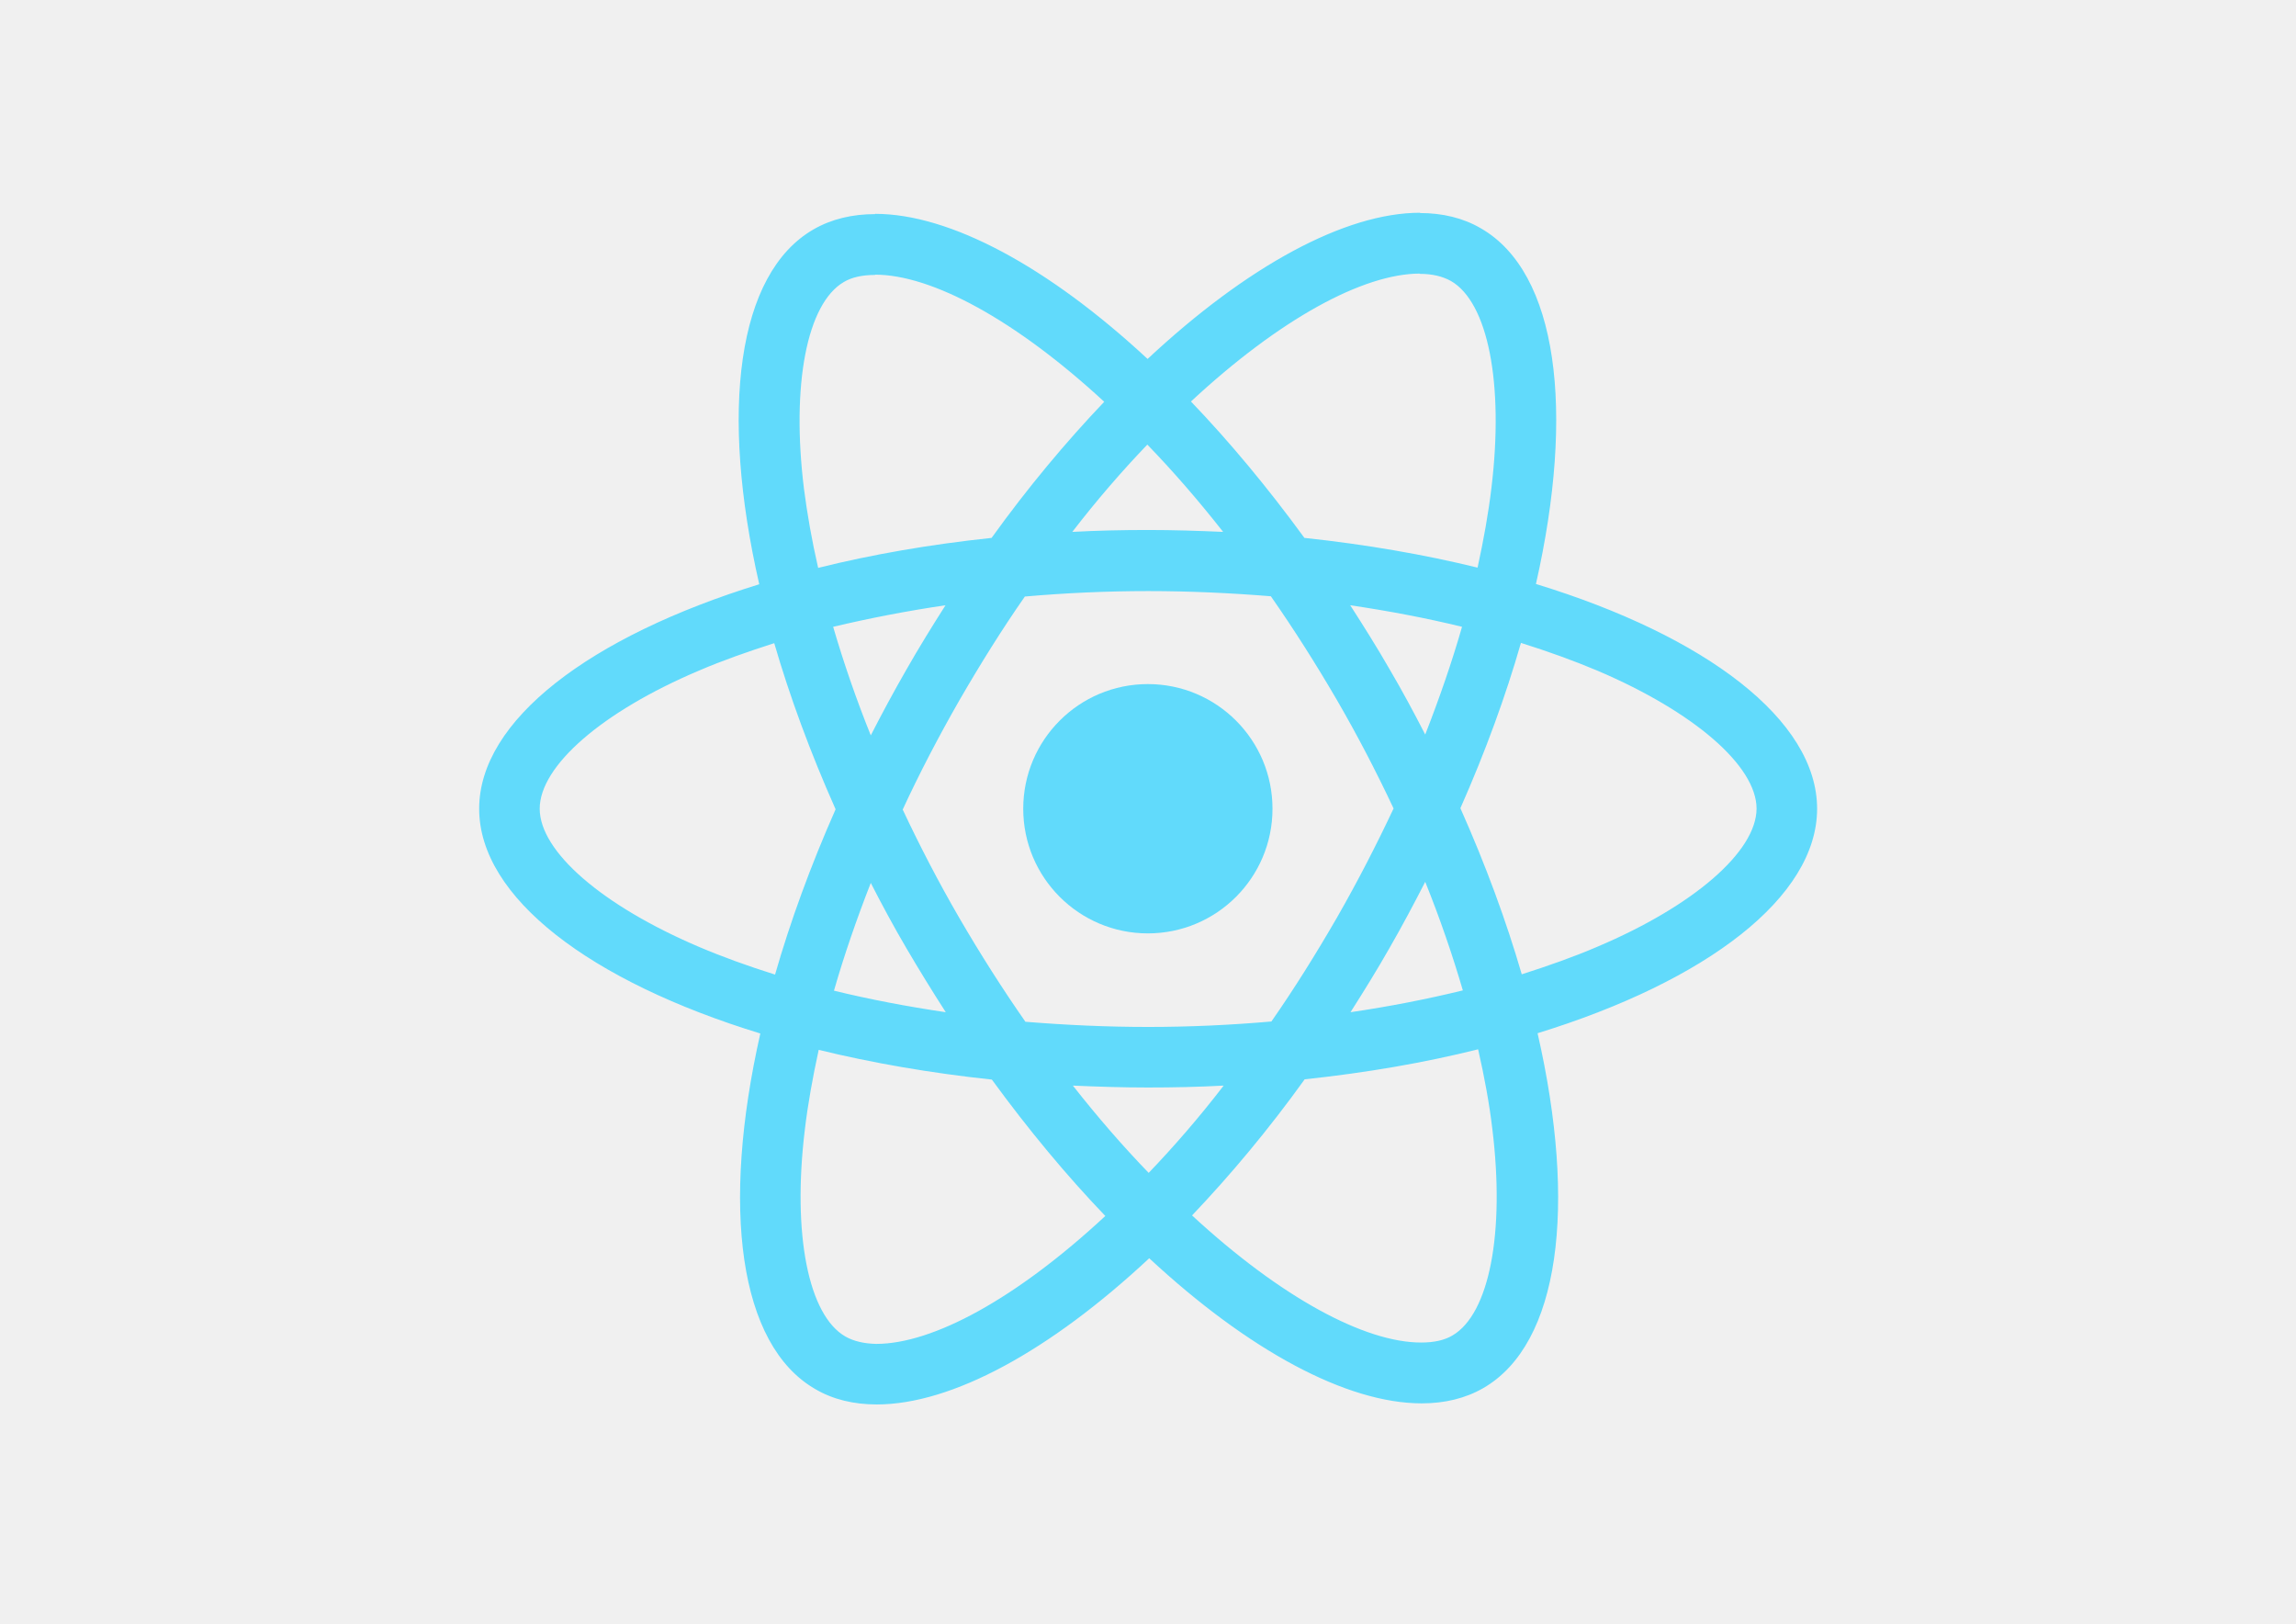
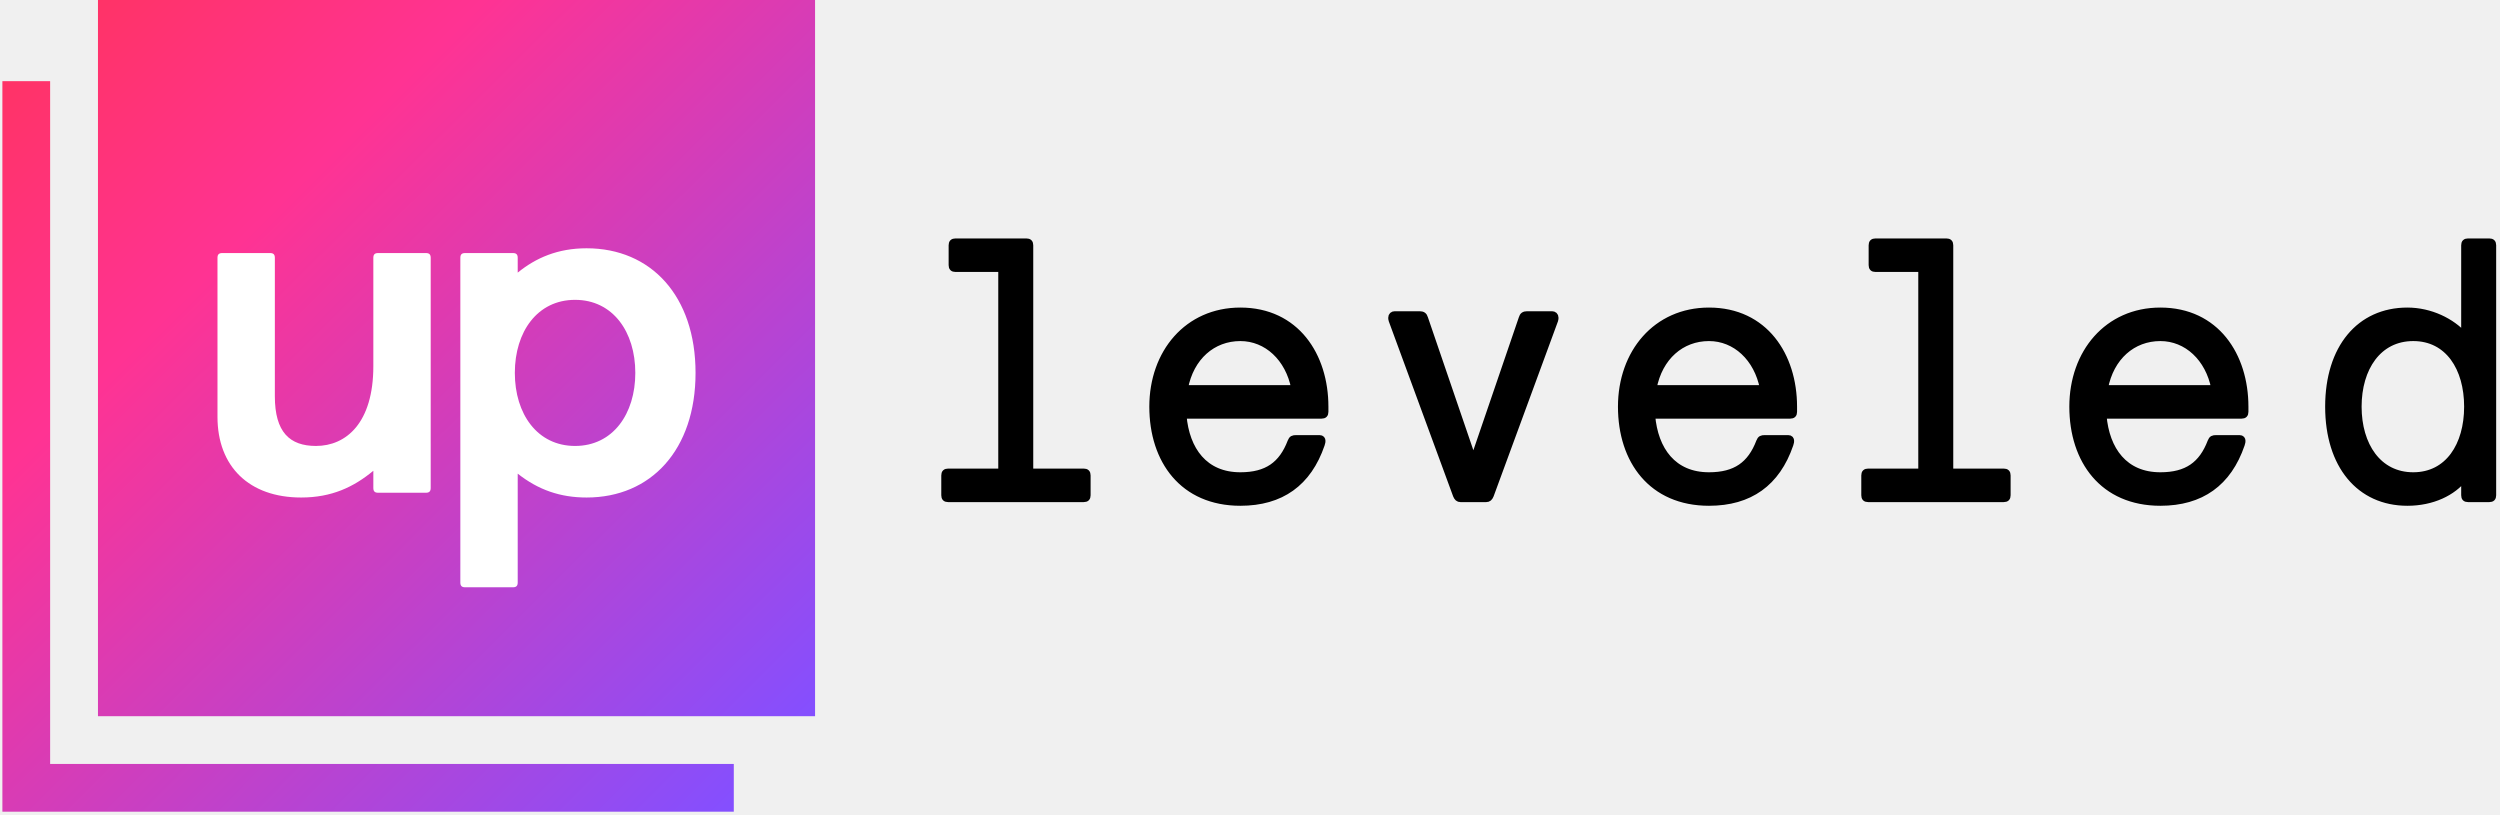
- <svg xmlns="http://www.w3.org/2000/svg" viewBox="0 0 841.9 595.3">
-   <g fill="#61DAFB">
-     <path d="M666.3 296.5c0-32.5-40.7-63.3-103.1-82.4 14.4-63.6 8-114.2-20.2-130.4-6.5-3.8-14.1-5.6-22.4-5.6v22.3c4.6 0 8.3.9 11.4 2.6 13.6 7.8 19.5 37.5 14.9 75.7-1.1 9.4-2.9 19.3-5.1 29.4-19.6-4.8-41-8.5-63.5-10.9-13.5-18.5-27.5-35.3-41.6-50 32.6-30.3 63.2-46.9 84-46.9V78c-27.5 0-63.5 19.6-99.9 53.6-36.4-33.8-72.4-53.2-99.9-53.2v22.3c20.7 0 51.4 16.5 84 46.6-14 14.7-28 31.4-41.3 49.9-22.6 2.4-44 6.1-63.6 11-2.3-10-4-19.7-5.2-29-4.7-38.2 1.1-67.9 14.6-75.8 3-1.8 6.9-2.6 11.5-2.6V78.5c-8.4 0-16 1.8-22.6 5.6-28.1 16.2-34.4 66.7-19.9 130.1-62.2 19.2-102.7 49.9-102.7 82.3 0 32.5 40.7 63.3 103.1 82.4-14.4 63.6-8 114.2 20.2 130.4 6.5 3.8 14.1 5.6 22.5 5.6 27.5 0 63.5-19.6 99.9-53.6 36.4 33.8 72.4 53.2 99.9 53.2 8.4 0 16-1.8 22.6-5.6 28.1-16.2 34.4-66.7 19.9-130.1 62-19.1 102.5-49.9 102.5-82.3zm-130.2-66.7c-3.7 12.9-8.3 26.2-13.5 39.5-4.1-8-8.4-16-13.1-24-4.6-8-9.5-15.8-14.4-23.4 14.2 2.1 27.9 4.7 41 7.9zm-45.8 106.5c-7.8 13.5-15.8 26.3-24.1 38.2-14.9 1.3-30 2-45.2 2-15.1 0-30.2-.7-45-1.9-8.3-11.9-16.4-24.6-24.2-38-7.6-13.1-14.5-26.4-20.8-39.8 6.2-13.4 13.2-26.8 20.7-39.9 7.8-13.5 15.8-26.3 24.1-38.2 14.9-1.3 30-2 45.2-2 15.1 0 30.2.7 45 1.9 8.3 11.9 16.4 24.6 24.2 38 7.6 13.1 14.5 26.4 20.8 39.8-6.3 13.4-13.2 26.8-20.7 39.9zm32.3-13c5.4 13.4 10 26.8 13.8 39.8-13.1 3.2-26.9 5.9-41.2 8 4.9-7.7 9.8-15.6 14.4-23.7 4.6-8 8.9-16.1 13-24.1zM421.2 430c-9.3-9.6-18.6-20.3-27.8-32 9 .4 18.2.7 27.5.7 9.4 0 18.7-.2 27.8-.7-9 11.7-18.3 22.4-27.5 32zm-74.4-58.9c-14.2-2.1-27.9-4.7-41-7.9 3.7-12.9 8.3-26.2 13.5-39.5 4.1 8 8.4 16 13.1 24 4.7 8 9.5 15.8 14.4 23.4zM420.7 163c9.3 9.6 18.6 20.3 27.8 32-9-.4-18.2-.7-27.5-.7-9.4 0-18.7.2-27.8.7 9-11.7 18.3-22.4 27.5-32zm-74 58.9c-4.9 7.7-9.8 15.6-14.4 23.7-4.6 8-8.9 16-13 24-5.4-13.4-10-26.8-13.8-39.8 13.1-3.1 26.9-5.8 41.2-7.9zm-90.5 125.2c-35.4-15.1-58.3-34.9-58.3-50.6 0-15.7 22.9-35.6 58.3-50.6 8.6-3.7 18-7 27.7-10.1 5.7 19.6 13.2 40 22.5 60.9-9.2 20.8-16.6 41.1-22.2 60.6-9.9-3.1-19.3-6.5-28-10.2zM310 490c-13.6-7.8-19.5-37.5-14.9-75.7 1.1-9.4 2.9-19.3 5.1-29.4 19.6 4.8 41 8.5 63.5 10.9 13.5 18.5 27.5 35.3 41.6 50-32.6 30.3-63.2 46.9-84 46.9-4.5-.1-8.3-1-11.3-2.7zm237.2-76.2c4.7 38.2-1.1 67.9-14.6 75.8-3 1.8-6.9 2.6-11.5 2.6-20.7 0-51.4-16.5-84-46.6 14-14.7 28-31.4 41.3-49.9 22.6-2.4 44-6.1 63.6-11 2.3 10.1 4.1 19.8 5.2 29.1zm38.5-66.7c-8.6 3.7-18 7-27.7 10.1-5.7-19.6-13.2-40-22.5-60.9 9.2-20.8 16.6-41.1 22.2-60.6 9.9 3.1 19.3 6.5 28.1 10.2 35.4 15.1 58.3 34.9 58.3 50.6-.1 15.7-23 35.6-58.4 50.6zM320.8 78.4z" />
-     <circle cx="420.9" cy="296.5" r="45.7" />
-     <path d="M520.5 78.1z" />
+ <svg xmlns="http://www.w3.org/2000/svg" width="476px" height="155px" viewBox="0 0 476 155" version="1.1">
+   <defs>
+     <linearGradient x1="0%" y1="0.121%" x2="100%" y2="99.879%" id="linearGradient-1">
+       <stop stop-color="#FF3367" offset="0%" />
+       <stop stop-color="#FF3393" offset="26.795%" />
+       <stop stop-color="#844FFF" offset="100%" />
+     </linearGradient>
+     <linearGradient x1="0%" y1="0.125%" x2="100%" y2="99.875%" id="linearGradient-2">
+       <stop stop-color="#FF3367" offset="0%" />
+       <stop stop-color="#FF3393" offset="26.795%" />
+       <stop stop-color="#844FFF" offset="100%" />
+     </linearGradient>
+   </defs>
+   <g id="Page-1" stroke="none" stroke-width="1" fill="none" fill-rule="evenodd">
+     <g id="Artboard" transform="translate(-1129, -1377)">
+       <g id="Logo-converted" transform="translate(1088, 1330)">
+         <rect id="bg" x="0" y="0" width="557" height="249" />
+         <g id="Logo" transform="translate(41, 47)" fill-rule="nonzero">
+           <g id="Up">
+             <polygon id="Layer" fill="url(#linearGradient-1)" points="9.545 145.455 139.714 145.455 139.714 154.545 0.455 154.545 0.455 15.455 9.545 15.455" />
+             <polygon id="Surface" fill="url(#linearGradient-2)" points="18.653 0 155.188 0 155.188 136.364 18.653 136.364" />
+             <path d="M82.005,49.091 L82.005,92.909 C82.005,93.545 81.732,93.818 81.095,93.818 L71.993,93.818 C71.356,93.818 71.083,93.545 71.083,92.909 L71.083,89.636 C67.351,92.727 63.164,94.727 57.338,94.727 C47.417,94.727 41.409,88.818 41.409,79.364 L41.409,49.091 C41.409,48.455 41.682,48.182 42.319,48.182 L51.422,48.182 C52.059,48.182 52.332,48.455 52.332,49.091 L52.332,75.455 C52.332,82.273 55.154,84.909 60.16,84.909 C65.894,84.909 71.083,80.545 71.083,69.727 L71.083,49.091 C71.083,48.455 71.356,48.182 71.993,48.182 L81.095,48.182 C81.732,48.182 82.005,48.455 82.005,49.091 Z M87.649,110.909 L87.649,49.091 C87.649,48.455 87.922,48.182 88.559,48.182 L97.661,48.182 C98.299,48.182 98.572,48.455 98.572,49.091 L98.572,51.909 C102.03,49.091 106.218,47.273 111.679,47.273 C123.967,47.273 132.432,56.364 132.432,71 C132.432,85.636 123.967,94.727 111.679,94.727 C106.673,94.727 102.486,93.273 98.572,90.182 L98.572,110.909 C98.572,111.545 98.299,111.818 97.661,111.818 L88.559,111.818 C87.922,111.818 87.649,111.545 87.649,110.909 Z M98.025,71 C98.025,78.818 102.304,84.909 109.494,84.909 C116.685,84.909 120.963,78.818 120.963,71 C120.963,63.182 116.685,57.091 109.494,57.091 C102.304,57.091 98.025,63.182 98.025,71 Z" id="up" fill="#FFFFFF" />
+           </g>
+           <path d="M181.22,50.48 L181.22,46.7 C181.22,46.21 181.43,46 181.92,46 L195.43,46 C195.92,46 196.13,46.21 196.13,46.7 L196.13,89.82 L206.35,89.82 C206.84,89.82 207.05,90.03 207.05,90.52 L207.05,94.3 C207.05,94.79 206.84,95 206.35,95 L180.52,95 C180.03,95 179.82,94.79 179.82,94.3 L179.82,90.52 C179.82,90.03 180.03,89.82 180.52,89.82 L190.67,89.82 L190.67,51.18 L181.92,51.18 C181.43,51.18 181.22,50.97 181.22,50.48 Z M251.63,79.11 L225.31,79.11 C225.87,85.69 229.37,90.52 236.16,90.52 C241.2,90.52 244.07,88.49 245.75,84.08 C245.96,83.52 246.24,83.45 246.73,83.45 L251.28,83.45 C251.63,83.45 251.77,83.66 251.77,83.94 C251.77,84.08 251.77,84.22 251.63,84.64 C249.11,91.99 243.93,95.7 236.16,95.7 C225.24,95.7 219.43,87.72 219.43,77.43 C219.43,67.14 226.08,59.16 236.16,59.16 C246.8,59.16 252.33,67.7 252.33,77.43 L252.33,78.41 C252.33,78.9 252.12,79.11 251.63,79.11 Z M236.16,64.34 C230.91,64.34 226.71,67.98 225.59,73.93 L246.45,73.93 C245.33,68.19 241.2,64.34 236.16,64.34 Z M296.07,60.98 L283.82,94.3 C283.61,94.79 283.4,95 282.98,95 L278.08,95 C277.66,95 277.45,94.79 277.24,94.3 L264.99,60.98 C264.92,60.77 264.92,60.63 264.92,60.49 C264.92,60.07 265.2,59.86 265.55,59.86 L270.31,59.86 C270.87,59.86 271.15,60.07 271.29,60.56 L280.53,87.58 L289.77,60.56 C289.91,60.07 290.19,59.86 290.75,59.86 L295.51,59.86 C295.86,59.86 296.14,60.07 296.14,60.49 C296.14,60.63 296.14,60.77 296.07,60.98 Z M340.86,79.11 L314.54,79.11 C315.1,85.69 318.6,90.52 325.39,90.52 C330.43,90.52 333.3,88.49 334.98,84.08 C335.19,83.52 335.47,83.45 335.96,83.45 L340.51,83.45 C340.86,83.45 341,83.66 341,83.94 C341,84.08 341,84.22 340.86,84.64 C338.34,91.99 333.16,95.7 325.39,95.7 C314.47,95.7 308.66,87.72 308.66,77.43 C308.66,67.14 315.31,59.16 325.39,59.16 C336.03,59.16 341.56,67.7 341.56,77.43 L341.56,78.41 C341.56,78.9 341.35,79.11 340.86,79.11 Z M325.39,64.34 C320.14,64.34 315.94,67.98 314.82,73.93 L335.68,73.93 C334.56,68.19 330.43,64.34 325.39,64.34 Z M356.39,50.48 L356.39,46.7 C356.39,46.21 356.6,46 357.09,46 L370.6,46 C371.09,46 371.3,46.21 371.3,46.7 L371.3,89.82 L381.52,89.82 C382.01,89.82 382.22,90.03 382.22,90.52 L382.22,94.3 C382.22,94.79 382.01,95 381.52,95 L355.69,95 C355.2,95 354.99,94.79 354.99,94.3 L354.99,90.52 C354.99,90.03 355.2,89.82 355.69,89.82 L365.84,89.82 L365.84,51.18 L357.09,51.18 C356.6,51.18 356.39,50.97 356.39,50.48 Z M426.8,79.11 L400.48,79.11 C401.04,85.69 404.54,90.52 411.33,90.52 C416.37,90.52 419.24,88.49 420.92,84.08 C421.13,83.52 421.41,83.45 421.9,83.45 L426.45,83.45 C426.8,83.45 426.94,83.66 426.94,83.94 C426.94,84.08 426.94,84.22 426.8,84.64 C424.28,91.99 419.1,95.7 411.33,95.7 C400.41,95.7 394.6,87.72 394.6,77.43 C394.6,67.14 401.25,59.16 411.33,59.16 C421.97,59.16 427.5,67.7 427.5,77.43 L427.5,78.41 C427.5,78.9 427.29,79.11 426.8,79.11 Z M411.33,64.34 C406.08,64.34 401.88,67.98 400.76,73.93 L421.62,73.93 C420.5,68.19 416.37,64.34 411.33,64.34 Z M474.67,46.7 L474.67,94.3 C474.67,94.79 474.46,95 473.97,95 L469.91,95 C469.42,95 469.21,94.79 469.21,94.3 L469.21,91.01 C467.04,93.81 463.12,95.7 458.36,95.7 C449.26,95.7 443.31,88.63 443.31,77.43 C443.31,66.23 449.26,59.16 458.36,59.16 C462.77,59.16 466.83,61.19 469.21,63.85 L469.21,46.7 C469.21,46.21 469.42,46 469.91,46 L473.97,46 C474.46,46 474.67,46.21 474.67,46.7 Z M469.77,77.43 C469.77,70.08 466.13,64.34 459.48,64.34 C452.83,64.34 449.05,70.08 449.05,77.43 C449.05,84.78 452.83,90.52 459.48,90.52 C466.13,90.52 469.77,84.78 469.77,77.43 Z" id="leveled" stroke="#000000" stroke-width="1.2" fill="#000000" />
+         </g>
+       </g>
+     </g>
  </g>
</svg>
